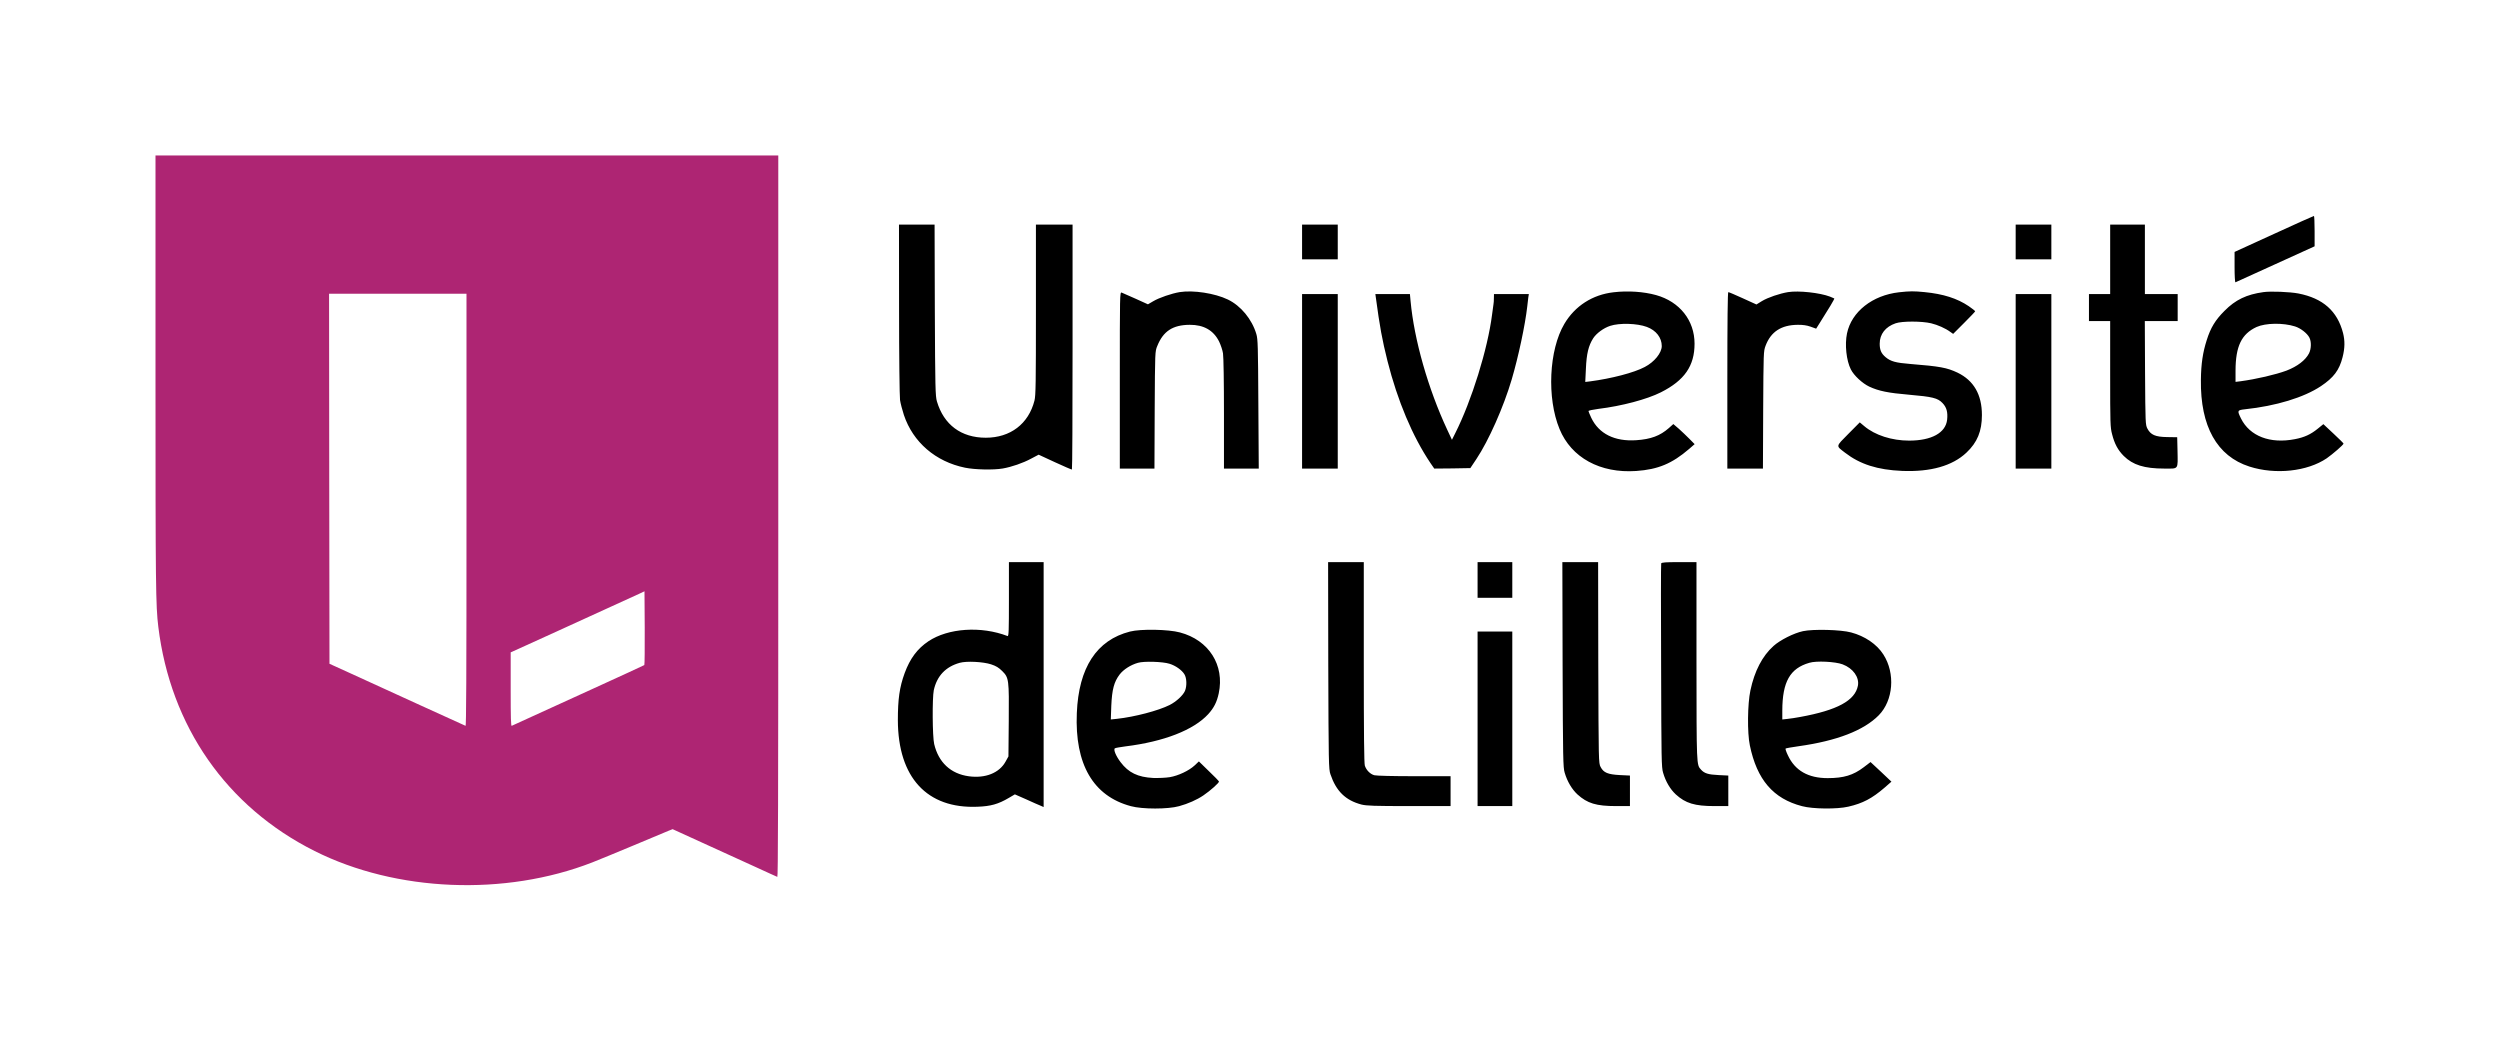
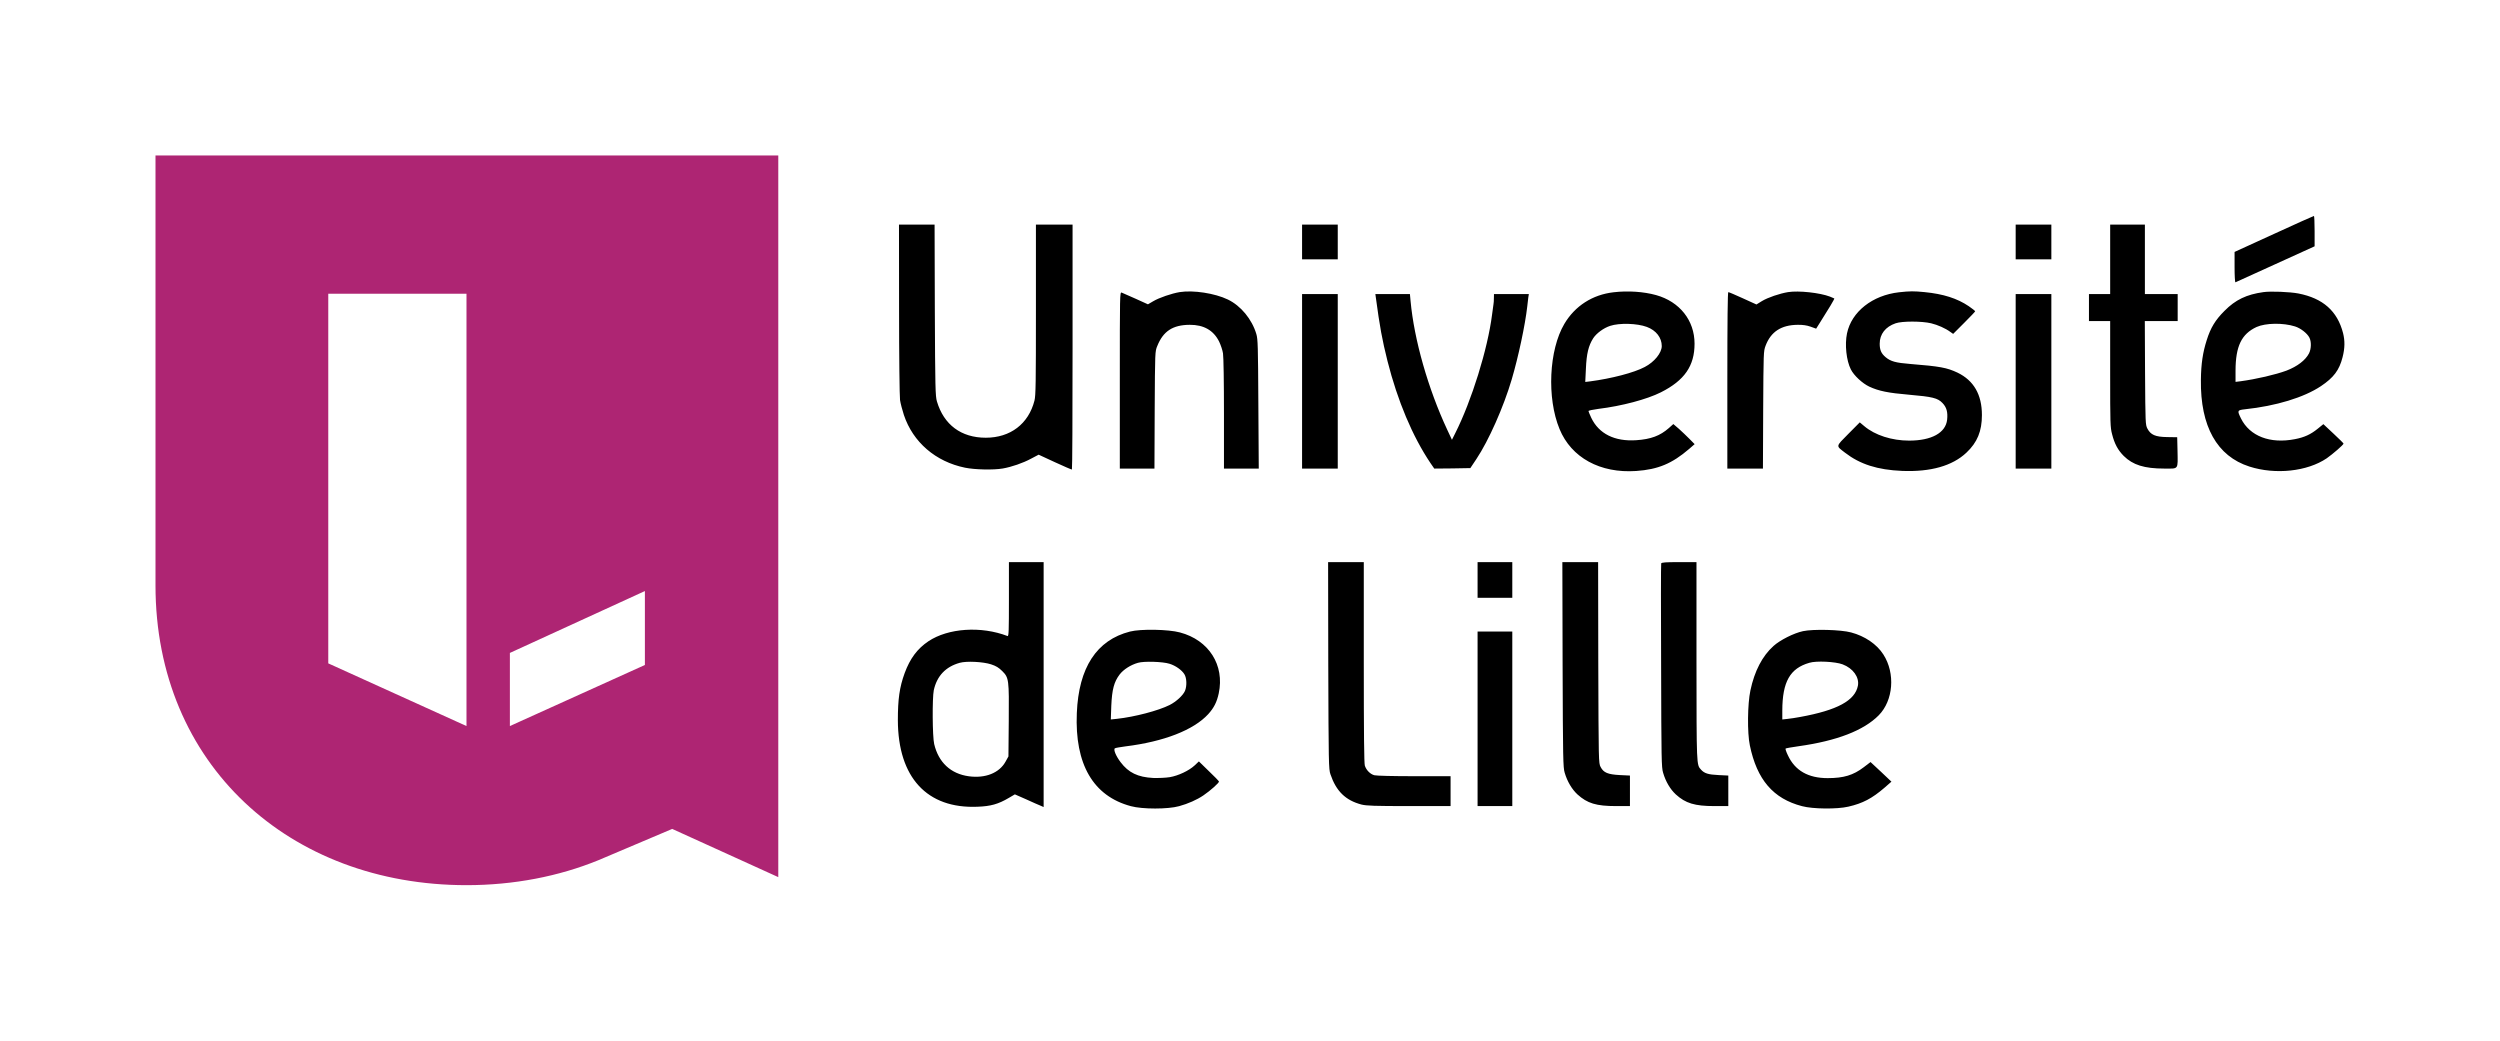
<svg xmlns="http://www.w3.org/2000/svg" version="1.1" preserveAspectRatio="xMidYMid meet" viewBox="-19.35 -19.35 311.1 129.5">
-   <path fill="#AE2573" d="M 0 26.97 c 0 26.84 0.03 29.04 0.35 31.68 c 1.52 12.39 8.5 22.41 19.45 27.9 c 10.16 5.1 23.69 5.65 34.55 1.42 c 0.77 -0.3 3.09 -1.26 5.15 -2.12 c 2.06 -0.87 4 -1.68 4.3 -1.8 l 0.55 -0.22 l 3.7 1.69 c 2.04 0.93 4.94 2.25 6.45 2.94 c 1.51 0.7 2.81 1.28 2.88 1.31 c 0.09 0.04 0.12 -8.97 0.12 -44.86 l 0 -44.91 l -38.75 0 l -38.75 0 l 0 26.97 z m 38.7 17.14 c 0 21.49 -0.03 26.9 -0.12 26.86 c -0.07 -0.03 -2.76 -1.25 -5.98 -2.72 c -3.22 -1.47 -7 -3.2 -8.4 -3.84 l -2.55 -1.16 l -0.03 -23.03 l -0.02 -23.02 l 8.55 0 l 8.55 0 l 0 26.91 z m 22.13 19.3 c -0.05 0.04 -2.91 1.36 -6.38 2.94 c -3.46 1.58 -7.13 3.25 -8.15 3.72 c -1.02 0.47 -1.91 0.87 -1.97 0.9 c -0.1 0.04 -0.13 -0.91 -0.13 -4.55 l 0 -4.59 l 1.13 -0.51 c 0.61 -0.28 2.76 -1.26 4.77 -2.17 c 2.01 -0.92 4.93 -2.25 6.5 -2.97 c 1.57 -0.71 3.17 -1.44 3.55 -1.62 l 0.7 -0.33 l 0.03 4.56 c 0.01 2.5 -0.01 4.58 -0.05 4.62 z" />
+   <path fill="#AE2573" d="M77.5 0l-77.5 0 0 53.5c0 22.3 16.7 37.3 38.7 37.3 5.9 0 11.5-1.1 16.4-3.1l9.2-3.9 13.2 6zm-38.8 71l-17.2-7.8 0-46 17.2 0zm22.2-7.6l-16.8 7.6 0-9.1 16.8-7.7z" />
  <path fill="#000000" d="M 92.53 19.12 c 0 5.8 0.06 10.88 0.12 11.31 c 0.06 0.41 0.28 1.25 0.48 1.86 c 1.13 3.38 3.94 5.81 7.61 6.56 c 1.22 0.25 3.54 0.3 4.69 0.1 c 1.1 -0.19 2.53 -0.68 3.54 -1.23 l 0.93 -0.49 l 2.01 0.93 c 1.12 0.52 2.06 0.92 2.13 0.92 c 0.05 0 0.08 -6.86 0.08 -15.24 l 0 -15.24 l -2.28 0 l -2.28 0 l 0 10.58 c 0 9.14 -0.02 10.69 -0.18 11.32 c -0.74 2.9 -3 4.62 -6.06 4.62 c -3.06 0 -5.22 -1.61 -6.08 -4.52 c -0.19 -0.64 -0.22 -1.68 -0.26 -11.36 l -0.03 -10.64 l -2.22 0 l -2.21 0 l 0.01 10.52 z M 127.45 17 c -0.98 0.16 -2.57 0.7 -3.3 1.14 l -0.65 0.38 l -1.52 -0.69 c -0.84 -0.38 -1.63 -0.73 -1.75 -0.77 c -0.23 -0.07 -0.23 0.19 -0.23 10.91 l 0 10.99 l 2.15 0 l 2.16 0 l 0.03 -7.3 c 0.04 -7.26 0.04 -7.28 0.32 -7.95 c 0.74 -1.85 1.93 -2.63 4.04 -2.64 c 1.74 -0.01 2.96 0.68 3.66 2.09 c 0.2 0.41 0.42 1.07 0.48 1.46 c 0.07 0.41 0.12 3.65 0.12 7.52 l 0 6.82 l 2.16 0 l 2.17 0 l -0.05 -8.02 c -0.04 -7.25 -0.06 -8.08 -0.25 -8.72 c -0.55 -1.85 -1.93 -3.52 -3.55 -4.3 c -1.62 -0.78 -4.31 -1.19 -5.99 -0.92 z M 142.68 10.76 l 0 2.16 l 2.22 0 l 2.22 0 l 0 -2.16 l 0 -2.16 l -2.22 0 l -2.22 0 l 0 2.16 z M 142.68 28.1 l 0 10.86 l 2.22 0 l 2.22 0 l 0 -10.86 l 0 -10.86 l -2.22 0 l -2.22 0 l 0 10.86 z M 151.86 17.68 c 0.49 3.64 0.78 5.22 1.45 7.9 c 1.25 4.94 3.11 9.37 5.35 12.7 l 0.47 0.68 l 2.25 -0.02 l 2.24 -0.04 l 0.76 -1.14 c 1.52 -2.28 3.38 -6.47 4.39 -9.9 c 0.83 -2.82 1.67 -6.76 1.93 -9.06 c 0.04 -0.36 0.1 -0.86 0.13 -1.12 l 0.07 -0.44 l -2.17 0 l -2.17 0 l -0.01 0.5 c 0 0.29 -0.02 0.62 -0.05 0.76 c -0.02 0.13 -0.1 0.72 -0.18 1.32 c -0.54 4.26 -2.54 10.7 -4.58 14.74 l -0.41 0.82 l -0.58 -1.24 c -2.38 -5.09 -4.13 -11.23 -4.57 -16.04 l -0.08 -0.86 l -2.15 0 l -2.15 0 l 0.06 0.44 z M 181.44 17.02 c -2.62 0.3 -4.8 1.7 -6.12 3.93 c -1.92 3.24 -2.2 9.23 -0.6 13.09 c 1.46 3.56 5.06 5.53 9.54 5.22 c 2.72 -0.19 4.46 -0.92 6.58 -2.74 l 0.69 -0.6 l -0.63 -0.64 c -0.35 -0.36 -0.95 -0.92 -1.32 -1.26 l -0.7 -0.6 l -0.56 0.5 c -1.09 0.96 -2.24 1.39 -4.06 1.51 c -2.68 0.18 -4.64 -0.8 -5.59 -2.78 c -0.19 -0.41 -0.35 -0.79 -0.35 -0.85 c 0 -0.06 0.55 -0.18 1.24 -0.27 c 2.89 -0.35 6.05 -1.19 7.77 -2.06 c 2.94 -1.48 4.19 -3.29 4.19 -6.05 c 0 -2.9 -1.85 -5.23 -4.79 -6.05 c -1.56 -0.43 -3.5 -0.56 -5.29 -0.35 z m 4.14 4.31 c 1.16 0.43 1.86 1.34 1.86 2.39 c -0.01 0.85 -0.91 1.97 -2.12 2.6 c -1.31 0.7 -4.13 1.44 -6.81 1.79 l -0.59 0.07 l 0.08 -1.65 c 0.08 -1.87 0.32 -2.86 0.91 -3.79 c 0.4 -0.61 1.28 -1.27 2.11 -1.54 c 1.15 -0.38 3.35 -0.32 4.56 0.13 z M 203.16 17 c -1.04 0.17 -2.52 0.67 -3.26 1.12 l -0.68 0.42 l -1.69 -0.77 c -0.92 -0.42 -1.74 -0.77 -1.81 -0.77 c -0.08 0 -0.12 3.55 -0.12 10.98 l 0 10.98 l 2.22 0 l 2.21 0 l 0.03 -7.3 c 0.04 -7.19 0.04 -7.3 0.3 -7.99 c 0.66 -1.74 1.94 -2.58 4 -2.6 c 0.62 -0.01 1.12 0.06 1.6 0.23 l 0.69 0.25 l 0.51 -0.81 c 1.02 -1.6 1.8 -2.9 1.75 -2.95 c -0.02 -0.01 -0.26 -0.12 -0.54 -0.23 c -1.25 -0.48 -3.9 -0.77 -5.21 -0.56 z M 216.97 17.02 c -3.31 0.37 -5.92 2.42 -6.48 5.12 c -0.29 1.4 -0.08 3.38 0.48 4.48 c 0.38 0.76 1.44 1.74 2.29 2.14 c 1.18 0.55 2.36 0.79 4.96 1.01 c 2.9 0.25 3.56 0.41 4.15 1.03 c 0.52 0.54 0.68 1.14 0.58 2.08 c -0.18 1.63 -1.93 2.6 -4.73 2.6 c -2.15 0 -4.24 -0.67 -5.58 -1.8 l -0.56 -0.47 l -1.42 1.43 c -1.6 1.62 -1.57 1.45 -0.42 2.34 c 1.88 1.45 4.04 2.14 7.12 2.27 c 3.53 0.14 6.24 -0.62 7.99 -2.27 c 1.36 -1.28 1.93 -2.68 1.93 -4.68 c 0 -2.54 -1.01 -4.3 -3.04 -5.28 c -1.32 -0.62 -2.16 -0.78 -5.9 -1.08 c -1.78 -0.14 -2.42 -0.32 -3.04 -0.84 c -0.55 -0.46 -0.74 -0.9 -0.74 -1.68 c 0 -1.19 0.72 -2.11 1.98 -2.54 c 0.79 -0.28 3.25 -0.28 4.42 0 c 0.82 0.2 1.78 0.62 2.4 1.08 l 0.34 0.24 l 1.37 -1.37 c 0.76 -0.76 1.37 -1.4 1.37 -1.44 c 0 -0.05 -0.36 -0.34 -0.8 -0.64 c -1.44 -0.97 -3.16 -1.52 -5.5 -1.75 c -1.34 -0.13 -1.79 -0.13 -3.17 0.02 z M 231.48 10.76 l 0 2.16 l 2.22 0 l 2.22 0 l 0 -2.16 l 0 -2.16 l -2.22 0 l -2.22 0 l 0 2.16 z M 231.48 28.1 l 0 10.86 l 2.22 0 l 2.22 0 l 0 -10.86 l 0 -10.86 l -2.22 0 l -2.22 0 l 0 10.86 z M 243.24 12.92 l 0 4.32 l -1.32 0 l -1.32 0 l 0 1.68 l 0 1.68 l 1.32 0 l 1.32 0 l 0 6.58 c 0 6.17 0.01 6.65 0.24 7.51 c 0.3 1.18 0.72 1.97 1.45 2.7 c 1.13 1.12 2.56 1.57 5.05 1.57 c 1.82 0 1.68 0.2 1.64 -2.22 l -0.04 -1.68 l -1.24 -0.02 c -1.49 -0.02 -2.06 -0.28 -2.47 -1.06 c -0.24 -0.47 -0.25 -0.66 -0.29 -6.94 l -0.03 -6.44 l 2.04 0 l 2.05 0 l 0 -1.68 l 0 -1.68 l -2.04 0 l -2.04 0 l 0 -4.32 l 0 -4.32 l -2.16 0 l -2.16 0 l 0 4.32 z M 263.62 9.76 l -4.9 2.24 l 0 1.9 c 0 1.06 0.05 1.9 0.11 1.88 c 0.05 -0.02 2.29 -1.03 4.97 -2.26 l 4.88 -2.22 l 0 -1.9 c 0 -1.03 -0.04 -1.88 -0.08 -1.88 c -0.06 0 -2.29 1.01 -4.98 2.24 z M 262.32 17 c -2.1 0.29 -3.49 0.95 -4.86 2.34 c -1.14 1.14 -1.72 2.09 -2.21 3.65 c -0.48 1.5 -0.7 2.93 -0.72 4.94 c -0.08 5.76 2 9.49 6.04 10.78 c 3.24 1.04 7.2 0.61 9.62 -1.03 c 0.74 -0.52 2.09 -1.68 2.09 -1.83 c 0 -0.04 -0.56 -0.6 -1.26 -1.25 l -1.25 -1.17 l -0.69 0.56 c -0.88 0.72 -1.69 1.09 -2.86 1.31 c -3.08 0.6 -5.6 -0.37 -6.7 -2.57 c -0.49 -1 -0.47 -1.04 0.5 -1.15 c 3.85 -0.41 7.32 -1.46 9.45 -2.88 c 1.58 -1.06 2.28 -1.98 2.69 -3.6 c 0.29 -1.13 0.3 -2.04 0.06 -3 c -0.71 -2.75 -2.5 -4.33 -5.56 -4.93 c -1.06 -0.2 -3.43 -0.3 -4.34 -0.17 z m 3.92 4.27 c 0.7 0.22 1.51 0.85 1.79 1.39 c 0.26 0.5 0.24 1.4 -0.05 1.97 c -0.44 0.85 -1.45 1.62 -2.8 2.14 c -1.36 0.5 -3.74 1.06 -5.76 1.33 l -0.58 0.07 l 0 -1.41 c 0.01 -3.02 0.74 -4.55 2.62 -5.42 c 1.12 -0.5 3.29 -0.54 4.78 -0.07 z M 106.2 55.23 c 0 3.9 -0.02 4.62 -0.17 4.57 c -3.3 -1.27 -7.39 -0.99 -9.85 0.65 c -1.38 0.93 -2.28 2.14 -2.95 3.95 c -0.65 1.78 -0.85 3.26 -0.85 5.88 c 0.02 7.12 3.63 11.03 9.92 10.76 c 1.63 -0.06 2.57 -0.32 3.89 -1.1 l 0.75 -0.44 l 1.41 0.62 c 0.77 0.35 1.57 0.71 1.79 0.79 l 0.38 0.17 l 0 -15.24 l 0 -15.24 l -2.16 0 l -2.16 0 l 0 4.63 z m -2.22 8.09 c 0.62 0.2 0.96 0.41 1.39 0.84 c 0.83 0.83 0.85 1.04 0.81 6.24 l -0.04 4.38 l -0.36 0.65 c -0.78 1.41 -2.51 2.1 -4.57 1.82 c -2.26 -0.31 -3.77 -1.73 -4.31 -4.01 c -0.22 -0.92 -0.25 -5.73 -0.05 -6.7 c 0.39 -1.77 1.47 -2.92 3.23 -3.41 c 0.86 -0.24 2.92 -0.13 3.9 0.19 z M 121.27 59.24 c -4.16 1.06 -6.39 4.49 -6.62 10.14 c -0.27 6.38 2.04 10.34 6.73 11.59 c 1.42 0.39 4.62 0.39 6 0 c 1.1 -0.3 2.21 -0.79 3.02 -1.34 c 0.88 -0.6 1.97 -1.57 1.94 -1.73 c -0.03 -0.07 -0.59 -0.66 -1.28 -1.31 l -1.22 -1.19 l -0.54 0.51 c -0.72 0.66 -2.03 1.27 -3.08 1.45 c -0.5 0.08 -1.38 0.12 -2.07 0.1 c -1.91 -0.1 -3.07 -0.66 -4.05 -1.96 c -0.58 -0.76 -0.93 -1.6 -0.71 -1.73 c 0.08 -0.06 0.67 -0.15 1.31 -0.24 c 4.78 -0.59 8.48 -2.03 10.3 -4.01 c 0.71 -0.78 1.08 -1.51 1.31 -2.59 c 0.75 -3.51 -1.23 -6.63 -4.83 -7.58 c -1.43 -0.39 -4.89 -0.45 -6.21 -0.11 z m 4.92 4.01 c 0.75 0.23 1.54 0.79 1.85 1.31 c 0.29 0.46 0.32 1.46 0.07 2.06 c -0.24 0.56 -1.08 1.34 -1.91 1.76 c -1.39 0.7 -4.34 1.48 -6.55 1.72 l -0.77 0.08 l 0.06 -1.71 c 0.09 -2.02 0.34 -2.97 1.04 -3.89 c 0.48 -0.62 1.36 -1.19 2.28 -1.45 c 0.73 -0.22 3.09 -0.15 3.93 0.12 z M 145.94 63.46 c 0.04 12.14 0.05 12.92 0.27 13.54 c 0.71 2.1 1.88 3.25 3.87 3.77 c 0.62 0.15 1.59 0.19 5.91 0.19 l 5.17 0 l 0 -1.86 l 0 -1.86 l -4.52 0 c -2.62 0 -4.72 -0.05 -4.97 -0.12 c -0.51 -0.14 -0.99 -0.62 -1.18 -1.19 c -0.09 -0.29 -0.13 -3.89 -0.13 -12.86 l 0 -12.47 l -2.22 0 l -2.22 0 l 0.02 12.86 z M 164.52 52.82 l 0 2.22 l 2.16 0 l 2.16 0 l 0 -2.22 l 0 -2.22 l -2.16 0 l -2.16 0 l 0 2.22 z M 164.52 70.1 l 0 10.86 l 2.16 0 l 2.16 0 l 0 -10.86 l 0 -10.86 l -2.16 0 l -2.16 0 l 0 10.86 z M 175.1 63.34 c 0.04 11.76 0.06 12.82 0.26 13.47 c 0.32 1.09 0.9 2.06 1.59 2.7 c 1.23 1.11 2.33 1.45 4.81 1.45 l 1.72 0 l 0 -1.91 l 0 -1.89 l -1.25 -0.06 c -1.49 -0.08 -2.03 -0.29 -2.4 -1.01 c -0.25 -0.47 -0.25 -0.6 -0.29 -12.99 l -0.02 -12.5 l -2.22 0 l -2.23 0 l 0.03 12.74 z M 187.37 50.76 c -0.04 0.09 -0.04 5.83 -0.01 12.75 c 0.03 11.67 0.04 12.64 0.25 13.31 c 0.32 1.1 0.89 2.05 1.58 2.69 c 1.21 1.1 2.35 1.45 4.81 1.45 l 1.72 0 l 0 -1.91 l 0 -1.89 l -1.22 -0.06 c -1.28 -0.06 -1.76 -0.21 -2.18 -0.68 c -0.56 -0.61 -0.55 -0.43 -0.56 -13.5 l 0 -12.32 l -2.16 0 c -1.69 0 -2.18 0.04 -2.23 0.16 z M 205.02 59.19 c -1.16 0.25 -2.86 1.11 -3.68 1.85 c -1.38 1.24 -2.36 3.11 -2.87 5.53 c -0.36 1.68 -0.4 5.27 -0.07 6.83 c 0.88 4.27 2.91 6.64 6.5 7.57 c 1.34 0.36 4.37 0.39 5.76 0.06 c 1.79 -0.41 2.94 -1.02 4.49 -2.35 l 0.87 -0.76 l -1.29 -1.22 l -1.31 -1.22 l -0.84 0.64 c -1.31 1 -2.5 1.36 -4.5 1.36 c -2.42 0 -4.06 -0.94 -4.94 -2.83 c -0.21 -0.43 -0.34 -0.82 -0.29 -0.85 c 0.03 -0.04 0.77 -0.17 1.62 -0.29 c 4.77 -0.67 8.1 -1.96 9.97 -3.85 c 1.82 -1.85 2.08 -5.22 0.58 -7.56 c -0.81 -1.28 -2.31 -2.3 -4.02 -2.75 c -1.28 -0.35 -4.72 -0.43 -5.98 -0.16 z m 4.92 4.13 c 1.31 0.49 2.1 1.61 1.91 2.65 c -0.35 1.86 -2.57 3.06 -7.19 3.9 c -0.53 0.1 -1.25 0.21 -1.58 0.24 l -0.64 0.07 l 0 -1.11 c 0.01 -3.58 0.96 -5.25 3.36 -5.94 c 0.86 -0.27 3.24 -0.15 4.14 0.19 z" />
</svg>
